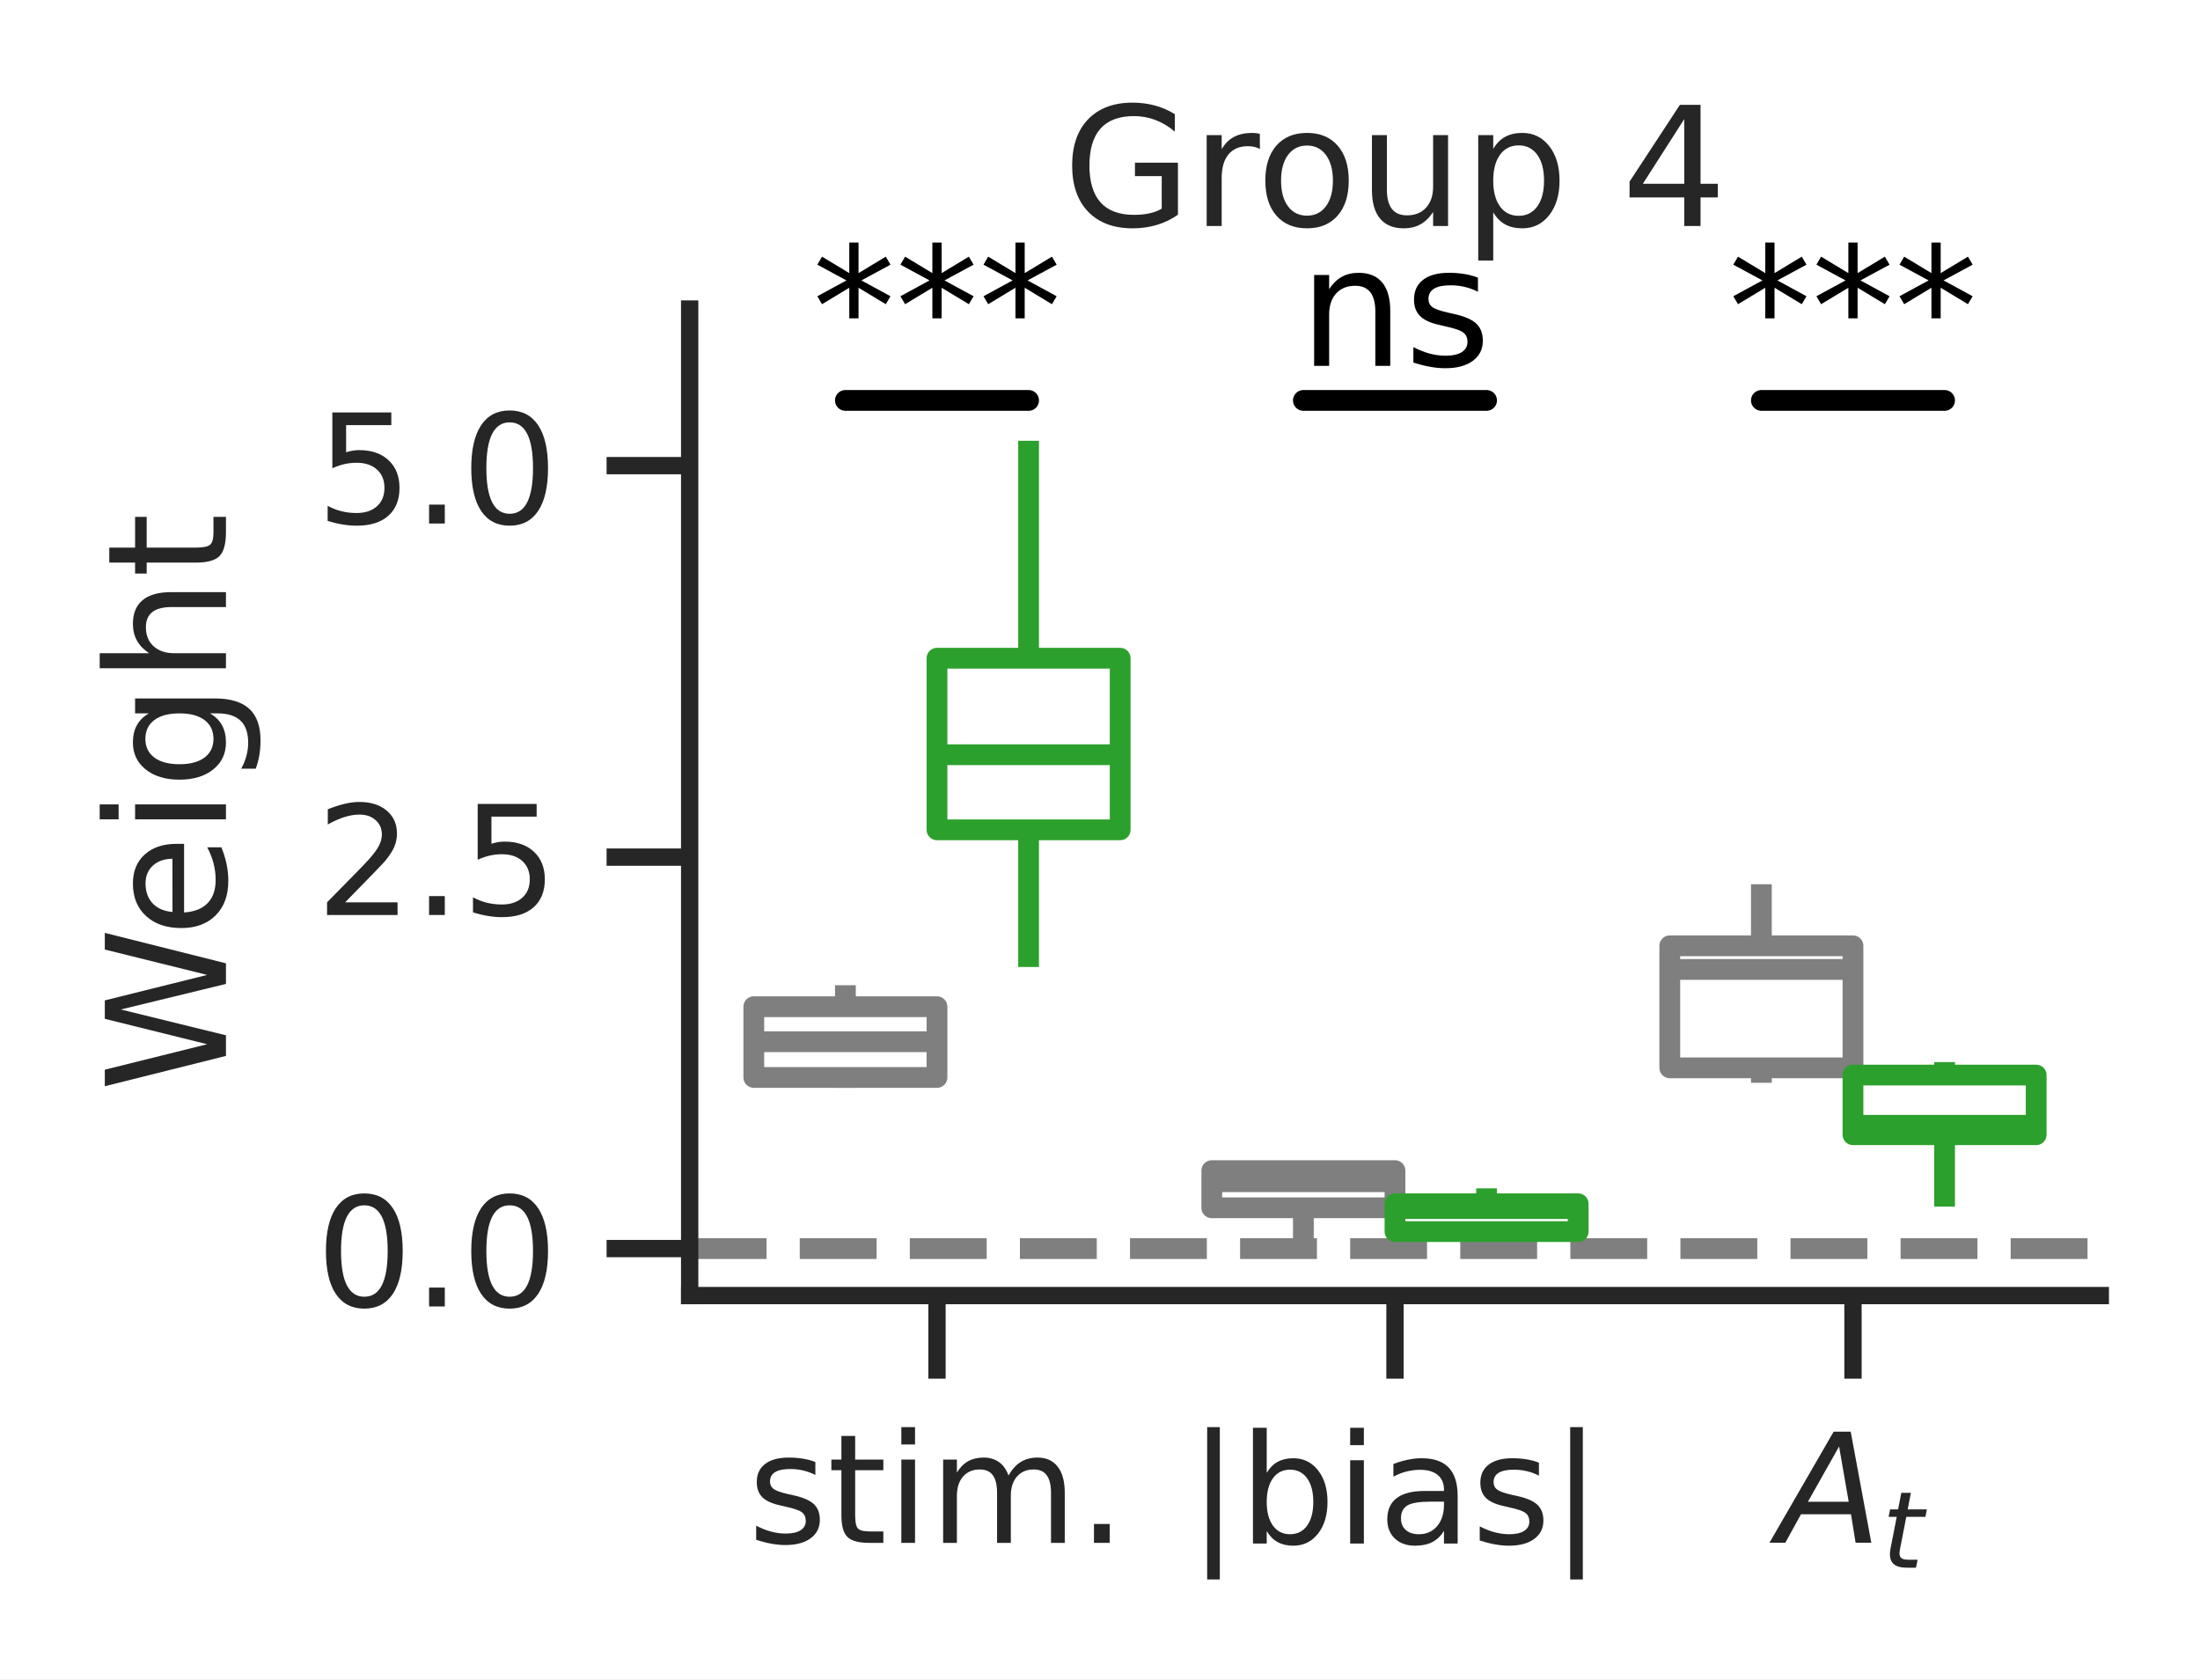
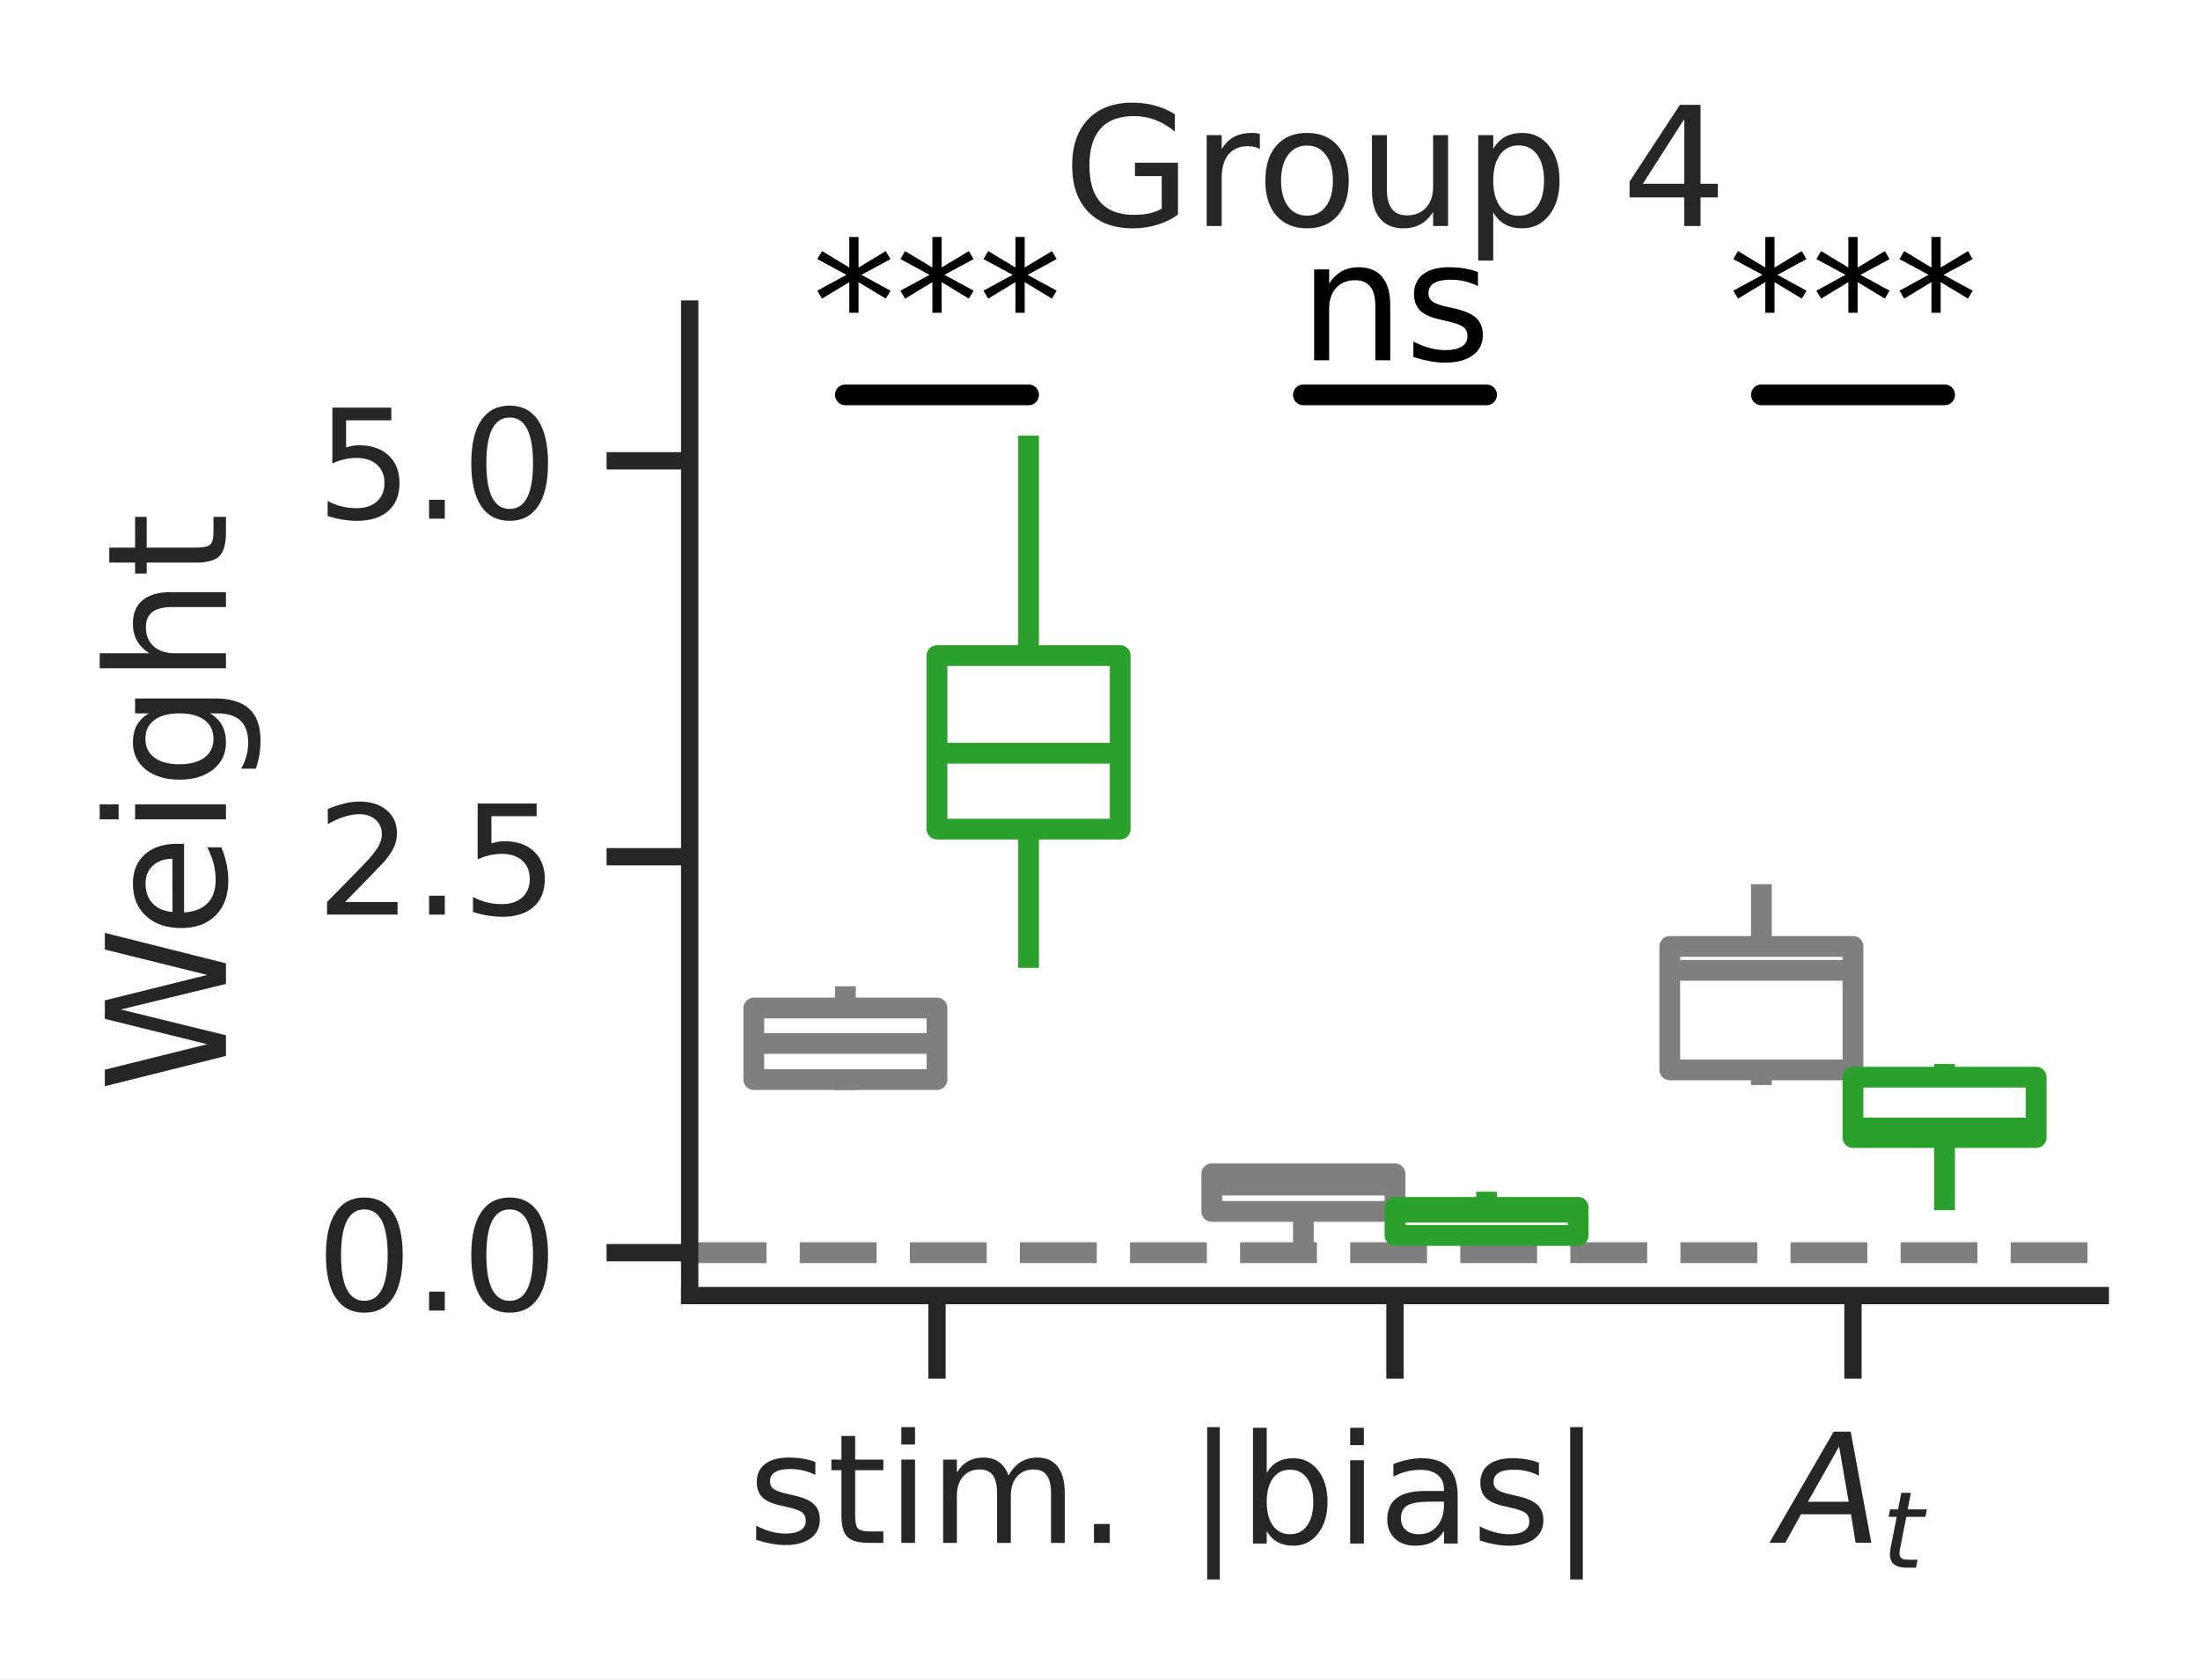
<svg xmlns="http://www.w3.org/2000/svg" xmlns:xlink="http://www.w3.org/1999/xlink" width="158.88pt" height="121.26pt" viewBox="0 0 158.88 121.26" version="1.1">
  <defs>
    <style type="text/css">*{stroke-linejoin: round; stroke-linecap: butt}</style>
  </defs>
  <g id="figure_1">
    <g id="patch_1">
      <path d="M 0 121.26  L 158.88 121.26  L 158.88 0  L 0 0  z " style="fill: #ffffff" />
    </g>
    <g id="axes_1">
      <g id="patch_2">
        <path d="M 49.807 93.56  L 151.68 93.56  L 151.68 22.318  L 49.807 22.318  z " style="fill: #ffffff" />
      </g>
      <g id="matplotlib.axis_1">
        <g id="xtick_1">
          <g id="line2d_1">
            <defs>
-               <path id="m612b3adfe4" d="M 0 0  L 0 6  " style="stroke: #262626; stroke-width: 1.25" />
+               <path id="mdbfd5cfaed" d="M 0 0  L 0 6  " style="stroke: #262626; stroke-width: 1.25" />
            </defs>
            <g>
-               <use xlink:href="#m612b3adfe4" x="67.668" y="93.56" style="fill: #262626; stroke: #262626; stroke-width: 1.25" />
+               <use xlink:href="#mdbfd5cfaed" x="67.668" y="93.56" style="fill: #262626; stroke: #262626; stroke-width: 1.25" />
            </g>
          </g>
          <g id="text_1">
            <g style="fill: #262626" transform="translate(54.01331 111.4178) scale(0.11 -0.11)">
              <defs>
                <path id="DejaVuSans-73" d="M 2834 3397  L 2834 2853  Q 2591 2978 2328 3040  Q 2066 3103 1784 3103  Q 1356 3103 1142 2972  Q 928 2841 928 2578  Q 928 2378 1081 2264  Q 1234 2150 1697 2047  L 1894 2003  Q 2506 1872 2764 1633  Q 3022 1394 3022 966  Q 3022 478 2636 193  Q 2250 -91 1575 -91  Q 1294 -91 989 -36  Q 684 19 347 128  L 347 722  Q 666 556 975 473  Q 1284 391 1588 391  Q 1994 391 2212 530  Q 2431 669 2431 922  Q 2431 1156 2273 1281  Q 2116 1406 1581 1522  L 1381 1569  Q 847 1681 609 1914  Q 372 2147 372 2553  Q 372 3047 722 3315  Q 1072 3584 1716 3584  Q 2034 3584 2315 3537  Q 2597 3491 2834 3397  z " transform="scale(0.015625)" />
                <path id="DejaVuSans-74" d="M 1172 4494  L 1172 3500  L 2356 3500  L 2356 3053  L 1172 3053  L 1172 1153  Q 1172 725 1289 603  Q 1406 481 1766 481  L 2356 481  L 2356 0  L 1766 0  Q 1100 0 847 248  Q 594 497 594 1153  L 594 3053  L 172 3053  L 172 3500  L 594 3500  L 594 4494  L 1172 4494  z " transform="scale(0.015625)" />
                <path id="DejaVuSans-69" d="M 603 3500  L 1178 3500  L 1178 0  L 603 0  L 603 3500  z M 603 4863  L 1178 4863  L 1178 4134  L 603 4134  L 603 4863  z " transform="scale(0.015625)" />
                <path id="DejaVuSans-6d" d="M 3328 2828  Q 3544 3216 3844 3400  Q 4144 3584 4550 3584  Q 5097 3584 5394 3201  Q 5691 2819 5691 2113  L 5691 0  L 5113 0  L 5113 2094  Q 5113 2597 4934 2840  Q 4756 3084 4391 3084  Q 3944 3084 3684 2787  Q 3425 2491 3425 1978  L 3425 0  L 2847 0  L 2847 2094  Q 2847 2600 2669 2842  Q 2491 3084 2119 3084  Q 1678 3084 1418 2786  Q 1159 2488 1159 1978  L 1159 0  L 581 0  L 581 3500  L 1159 3500  L 1159 2956  Q 1356 3278 1631 3431  Q 1906 3584 2284 3584  Q 2666 3584 2933 3390  Q 3200 3197 3328 2828  z " transform="scale(0.015625)" />
                <path id="DejaVuSans-2e" d="M 684 794  L 1344 794  L 1344 0  L 684 0  L 684 794  z " transform="scale(0.015625)" />
              </defs>
              <use xlink:href="#DejaVuSans-73" />
              <use xlink:href="#DejaVuSans-74" transform="translate(52.09961 0)" />
              <use xlink:href="#DejaVuSans-69" transform="translate(91.30859 0)" />
              <use xlink:href="#DejaVuSans-6d" transform="translate(119.0918 0)" />
              <use xlink:href="#DejaVuSans-2e" transform="translate(216.5039 0)" />
            </g>
          </g>
        </g>
        <g id="xtick_2">
          <g id="line2d_2">
            <g>
-               <use xlink:href="#m612b3adfe4" x="100.743" y="93.56" style="fill: #262626; stroke: #262626; stroke-width: 1.25" />
+               <use xlink:href="#mdbfd5cfaed" x="100.743" y="93.56" style="fill: #262626; stroke: #262626; stroke-width: 1.25" />
            </g>
          </g>
          <g id="text_2">
            <g style="fill: #262626" transform="translate(85.78249 111.4659) scale(0.11 -0.11)">
              <defs>
                <path id="DejaVuSans-7c" d="M 1344 4891  L 1344 -1509  L 813 -1509  L 813 4891  L 1344 4891  z " transform="scale(0.015625)" />
                <path id="DejaVuSans-62" d="M 3116 1747  Q 3116 2381 2855 2742  Q 2594 3103 2138 3103  Q 1681 3103 1420 2742  Q 1159 2381 1159 1747  Q 1159 1113 1420 752  Q 1681 391 2138 391  Q 2594 391 2855 752  Q 3116 1113 3116 1747  z M 1159 2969  Q 1341 3281 1617 3432  Q 1894 3584 2278 3584  Q 2916 3584 3314 3078  Q 3713 2572 3713 1747  Q 3713 922 3314 415  Q 2916 -91 2278 -91  Q 1894 -91 1617 61  Q 1341 213 1159 525  L 1159 0  L 581 0  L 581 4863  L 1159 4863  L 1159 2969  z " transform="scale(0.015625)" />
                <path id="DejaVuSans-61" d="M 2194 1759  Q 1497 1759 1228 1600  Q 959 1441 959 1056  Q 959 750 1161 570  Q 1363 391 1709 391  Q 2188 391 2477 730  Q 2766 1069 2766 1631  L 2766 1759  L 2194 1759  z M 3341 1997  L 3341 0  L 2766 0  L 2766 531  Q 2569 213 2275 61  Q 1981 -91 1556 -91  Q 1019 -91 701 211  Q 384 513 384 1019  Q 384 1609 779 1909  Q 1175 2209 1959 2209  L 2766 2209  L 2766 2266  Q 2766 2663 2505 2880  Q 2244 3097 1772 3097  Q 1472 3097 1187 3025  Q 903 2953 641 2809  L 641 3341  Q 956 3463 1253 3523  Q 1550 3584 1831 3584  Q 2591 3584 2966 3190  Q 3341 2797 3341 1997  z " transform="scale(0.015625)" />
              </defs>
              <use xlink:href="#DejaVuSans-7c" />
              <use xlink:href="#DejaVuSans-62" transform="translate(33.69141 0)" />
              <use xlink:href="#DejaVuSans-69" transform="translate(97.16797 0)" />
              <use xlink:href="#DejaVuSans-61" transform="translate(124.9512 0)" />
              <use xlink:href="#DejaVuSans-73" transform="translate(186.2305 0)" />
              <use xlink:href="#DejaVuSans-7c" transform="translate(238.3301 0)" />
            </g>
          </g>
        </g>
        <g id="xtick_3">
          <g id="line2d_3">
            <g>
-               <use xlink:href="#m612b3adfe4" x="133.819" y="93.56" style="fill: #262626; stroke: #262626; stroke-width: 1.25" />
+               <use xlink:href="#mdbfd5cfaed" x="133.819" y="93.56" style="fill: #262626; stroke: #262626; stroke-width: 1.25" />
            </g>
          </g>
          <g id="text_3">
            <g style="fill: #262626" transform="translate(128.3738 111.4178) scale(0.11 -0.11)">
              <defs>
                <path id="DejaVuSans-Oblique-41" d="M 2356 4666  L 3072 4666  L 3938 0  L 3278 0  L 3084 1197  L 984 1197  L 325 0  L -341 0  L 2356 4666  z M 2584 4044  L 1275 1722  L 2988 1722  L 2584 4044  z " transform="scale(0.015625)" />
                <path id="DejaVuSans-Oblique-74" d="M 2706 3500  L 2619 3053  L 1472 3053  L 1100 1153  Q 1081 1047 1072 975  Q 1063 903 1063 863  Q 1063 663 1183 572  Q 1303 481 1569 481  L 2150 481  L 2053 0  L 1503 0  Q 991 0 739 200  Q 488 400 488 806  Q 488 878 497 964  Q 506 1050 525 1153  L 897 3053  L 409 3053  L 500 3500  L 978 3500  L 1172 4494  L 1747 4494  L 1556 3500  L 2706 3500  z " transform="scale(0.015625)" />
              </defs>
              <use xlink:href="#DejaVuSans-Oblique-41" transform="translate(0 0.09375)" />
              <use xlink:href="#DejaVuSans-Oblique-74" transform="translate(68.4082 -16.3125) scale(0.7)" />
            </g>
          </g>
        </g>
      </g>
      <g id="matplotlib.axis_2">
        <g id="ytick_1">
          <g id="line2d_4">
            <defs>
-               <path id="m3fb1c32f25" d="M 0 0  L -6 0  " style="stroke: #262626; stroke-width: 1.25" />
+               <path id="mc09b1cd3a2" d="M 0 0  L -6 0  " style="stroke: #262626; stroke-width: 1.25" />
            </defs>
            <g>
-               <use xlink:href="#m3fb1c32f25" x="49.807" y="90.167" style="fill: #262626; stroke: #262626; stroke-width: 1.25" />
+               <use xlink:href="#mc09b1cd3a2" x="49.807" y="90.462" style="fill: #262626; stroke: #262626; stroke-width: 1.25" />
            </g>
          </g>
          <g id="text_4">
-             <g style="fill: #262626" transform="translate(22.81375 94.34621) scale(0.11 -0.11)">
+             <g style="fill: #262626" transform="translate(22.81375 94.64121) scale(0.11 -0.11)">
              <defs>
                <path id="DejaVuSans-30" d="M 2034 4250  Q 1547 4250 1301 3770  Q 1056 3291 1056 2328  Q 1056 1369 1301 889  Q 1547 409 2034 409  Q 2525 409 2770 889  Q 3016 1369 3016 2328  Q 3016 3291 2770 3770  Q 2525 4250 2034 4250  z M 2034 4750  Q 2819 4750 3233 4129  Q 3647 3509 3647 2328  Q 3647 1150 3233 529  Q 2819 -91 2034 -91  Q 1250 -91 836 529  Q 422 1150 422 2328  Q 422 3509 836 4129  Q 1250 4750 2034 4750  z " transform="scale(0.015625)" />
              </defs>
              <use xlink:href="#DejaVuSans-30" />
              <use xlink:href="#DejaVuSans-2e" transform="translate(63.62305 0)" />
              <use xlink:href="#DejaVuSans-30" transform="translate(95.41016 0)" />
            </g>
          </g>
        </g>
        <g id="ytick_2">
          <g id="line2d_5">
            <g>
-               <use xlink:href="#m3fb1c32f25" x="49.807" y="61.897" style="fill: #262626; stroke: #262626; stroke-width: 1.25" />
+               <use xlink:href="#mc09b1cd3a2" x="49.807" y="61.869" style="fill: #262626; stroke: #262626; stroke-width: 1.25" />
            </g>
          </g>
          <g id="text_5">
-             <g style="fill: #262626" transform="translate(22.81375 66.07582) scale(0.11 -0.11)">
+             <g style="fill: #262626" transform="translate(22.81375 66.04855) scale(0.11 -0.11)">
              <defs>
                <path id="DejaVuSans-32" d="M 1228 531  L 3431 531  L 3431 0  L 469 0  L 469 531  Q 828 903 1448 1529  Q 2069 2156 2228 2338  Q 2531 2678 2651 2914  Q 2772 3150 2772 3378  Q 2772 3750 2511 3984  Q 2250 4219 1831 4219  Q 1534 4219 1204 4116  Q 875 4013 500 3803  L 500 4441  Q 881 4594 1212 4672  Q 1544 4750 1819 4750  Q 2544 4750 2975 4387  Q 3406 4025 3406 3419  Q 3406 3131 3298 2873  Q 3191 2616 2906 2266  Q 2828 2175 2409 1742  Q 1991 1309 1228 531  z " transform="scale(0.015625)" />
                <path id="DejaVuSans-35" d="M 691 4666  L 3169 4666  L 3169 4134  L 1269 4134  L 1269 2991  Q 1406 3038 1543 3061  Q 1681 3084 1819 3084  Q 2600 3084 3056 2656  Q 3513 2228 3513 1497  Q 3513 744 3044 326  Q 2575 -91 1722 -91  Q 1428 -91 1123 -41  Q 819 9 494 109  L 494 744  Q 775 591 1075 516  Q 1375 441 1709 441  Q 2250 441 2565 725  Q 2881 1009 2881 1497  Q 2881 1984 2565 2268  Q 2250 2553 1709 2553  Q 1456 2553 1204 2497  Q 953 2441 691 2322  L 691 4666  z " transform="scale(0.015625)" />
              </defs>
              <use xlink:href="#DejaVuSans-32" />
              <use xlink:href="#DejaVuSans-2e" transform="translate(63.62305 0)" />
              <use xlink:href="#DejaVuSans-35" transform="translate(95.41016 0)" />
            </g>
          </g>
        </g>
        <g id="ytick_3">
          <g id="line2d_6">
            <g>
-               <use xlink:href="#m3fb1c32f25" x="49.807" y="33.626" style="fill: #262626; stroke: #262626; stroke-width: 1.25" />
+               <use xlink:href="#mc09b1cd3a2" x="49.807" y="33.277" style="fill: #262626; stroke: #262626; stroke-width: 1.25" />
            </g>
          </g>
          <g id="text_6">
-             <g style="fill: #262626" transform="translate(22.81375 37.80542) scale(0.11 -0.11)">
+             <g style="fill: #262626" transform="translate(22.81375 37.45589) scale(0.11 -0.11)">
              <use xlink:href="#DejaVuSans-35" />
              <use xlink:href="#DejaVuSans-2e" transform="translate(63.62305 0)" />
              <use xlink:href="#DejaVuSans-30" transform="translate(95.41016 0)" />
            </g>
          </g>
        </g>
        <g id="text_7">
          <g style="fill: #262626" transform="translate(16.31812 78.84132) rotate(-90) scale(0.12 -0.12)">
            <defs>
              <path id="DejaVuSans-57" d="M 213 4666  L 850 4666  L 1831 722  L 2809 4666  L 3519 4666  L 4500 722  L 5478 4666  L 6119 4666  L 4947 0  L 4153 0  L 3169 4050  L 2175 0  L 1381 0  L 213 4666  z " transform="scale(0.015625)" />
              <path id="DejaVuSans-65" d="M 3597 1894  L 3597 1613  L 953 1613  Q 991 1019 1311 708  Q 1631 397 2203 397  Q 2534 397 2845 478  Q 3156 559 3463 722  L 3463 178  Q 3153 47 2828 -22  Q 2503 -91 2169 -91  Q 1331 -91 842 396  Q 353 884 353 1716  Q 353 2575 817 3079  Q 1281 3584 2069 3584  Q 2775 3584 3186 3129  Q 3597 2675 3597 1894  z M 3022 2063  Q 3016 2534 2758 2815  Q 2500 3097 2075 3097  Q 1594 3097 1305 2825  Q 1016 2553 972 2059  L 3022 2063  z " transform="scale(0.015625)" />
              <path id="DejaVuSans-67" d="M 2906 1791  Q 2906 2416 2648 2759  Q 2391 3103 1925 3103  Q 1463 3103 1205 2759  Q 947 2416 947 1791  Q 947 1169 1205 825  Q 1463 481 1925 481  Q 2391 481 2648 825  Q 2906 1169 2906 1791  z M 3481 434  Q 3481 -459 3084 -895  Q 2688 -1331 1869 -1331  Q 1566 -1331 1297 -1286  Q 1028 -1241 775 -1147  L 775 -588  Q 1028 -725 1275 -790  Q 1522 -856 1778 -856  Q 2344 -856 2625 -561  Q 2906 -266 2906 331  L 2906 616  Q 2728 306 2450 153  Q 2172 0 1784 0  Q 1141 0 747 490  Q 353 981 353 1791  Q 353 2603 747 3093  Q 1141 3584 1784 3584  Q 2172 3584 2450 3431  Q 2728 3278 2906 2969  L 2906 3500  L 3481 3500  L 3481 434  z " transform="scale(0.015625)" />
              <path id="DejaVuSans-68" d="M 3513 2113  L 3513 0  L 2938 0  L 2938 2094  Q 2938 2591 2744 2837  Q 2550 3084 2163 3084  Q 1697 3084 1428 2787  Q 1159 2491 1159 1978  L 1159 0  L 581 0  L 581 4863  L 1159 4863  L 1159 2956  Q 1366 3272 1645 3428  Q 1925 3584 2291 3584  Q 2894 3584 3203 3211  Q 3513 2838 3513 2113  z " transform="scale(0.015625)" />
            </defs>
            <use xlink:href="#DejaVuSans-57" />
            <use xlink:href="#DejaVuSans-65" transform="translate(93.00195 0)" />
            <use xlink:href="#DejaVuSans-69" transform="translate(154.5254 0)" />
            <use xlink:href="#DejaVuSans-67" transform="translate(182.3086 0)" />
            <use xlink:href="#DejaVuSans-68" transform="translate(245.7852 0)" />
            <use xlink:href="#DejaVuSans-74" transform="translate(309.1641 0)" />
          </g>
        </g>
      </g>
      <g id="patch_3">
-         <path d="M 67.668 90.167  L 67.668 90.167  L 67.668 90.167  L 67.668 90.167  L 67.668 90.167  z " clip-path="url(#p079c6157cd)" style="fill: none; stroke: #7f7f7f; stroke-width: 1.5; stroke-linejoin: miter" />
+         <path d="M 67.668 90.462  L 67.668 90.462  L 67.668 90.462  L 67.668 90.462  L 67.668 90.462  z " clip-path="url(#pa048f27b5b)" style="fill: none; stroke: #7f7f7f; stroke-width: 1.5; stroke-linejoin: miter" />
      </g>
      <g id="patch_4">
-         <path d="M 67.668 90.167  L 67.668 90.167  L 67.668 90.167  L 67.668 90.167  L 67.668 90.167  z " clip-path="url(#p079c6157cd)" style="fill: none; stroke: #2ca02c; stroke-width: 1.5; stroke-linejoin: miter" />
+         <path d="M 67.668 90.462  L 67.668 90.462  L 67.668 90.462  L 67.668 90.462  L 67.668 90.462  z " clip-path="url(#pa048f27b5b)" style="fill: none; stroke: #2ca02c; stroke-width: 1.5; stroke-linejoin: miter" />
      </g>
      <g id="line2d_7">
-         <path d="M 49.807 90.167  L 151.68 90.167  " clip-path="url(#p079c6157cd)" style="fill: none; stroke-dasharray: 5.55,2.4; stroke-dashoffset: 0; stroke: #7f7f7f; stroke-width: 1.5" />
+         <path d="M 49.807 90.462  L 151.68 90.462  " clip-path="url(#pa048f27b5b)" style="fill: none; stroke-dasharray: 5.55,2.4; stroke-dashoffset: 0; stroke: #7f7f7f; stroke-width: 1.5" />
      </g>
      <g id="line2d_8">
-         <path d="M 54.438 77.807  L 67.668 77.807  L 67.668 72.698  L 54.438 72.698  L 54.438 77.807  " clip-path="url(#p079c6157cd)" style="fill: none; stroke: #7f7f7f; stroke-width: 1.5; stroke-linecap: round" />
+         <path d="M 54.438 77.961  L 67.668 77.961  L 67.668 72.794  L 54.438 72.794  L 54.438 77.961  " clip-path="url(#pa048f27b5b)" style="fill: none; stroke: #7f7f7f; stroke-width: 1.5; stroke-linecap: round" />
      </g>
      <g id="line2d_9">
-         <path d="M 61.053 77.807  L 61.053 78.553  " clip-path="url(#p079c6157cd)" style="fill: none; stroke: #7f7f7f; stroke-width: 1.5" />
+         <path d="M 61.053 77.961  L 61.053 78.716  " clip-path="url(#pa048f27b5b)" style="fill: none; stroke: #7f7f7f; stroke-width: 1.5" />
      </g>
      <g id="line2d_10">
-         <path d="M 61.053 72.698  L 61.053 71.149  " clip-path="url(#p079c6157cd)" style="fill: none; stroke: #7f7f7f; stroke-width: 1.5" />
+         <path d="M 61.053 72.794  L 61.053 71.227  " clip-path="url(#pa048f27b5b)" style="fill: none; stroke: #7f7f7f; stroke-width: 1.5" />
      </g>
      <g id="line2d_11">
-         <path d="M 87.513 87.22  L 100.743 87.22  L 100.743 84.535  L 87.513 84.535  L 87.513 87.22  " clip-path="url(#p079c6157cd)" style="fill: none; stroke: #7f7f7f; stroke-width: 1.5; stroke-linecap: round" />
+         <path d="M 87.513 87.481  L 100.743 87.481  L 100.743 84.765  L 87.513 84.765  L 87.513 87.481  " clip-path="url(#pa048f27b5b)" style="fill: none; stroke: #7f7f7f; stroke-width: 1.5; stroke-linecap: round" />
      </g>
      <g id="line2d_12">
-         <path d="M 94.128 87.22  L 94.128 90.15  " clip-path="url(#p079c6157cd)" style="fill: none; stroke: #7f7f7f; stroke-width: 1.5" />
+         <path d="M 94.128 87.481  L 94.128 90.445  " clip-path="url(#pa048f27b5b)" style="fill: none; stroke: #7f7f7f; stroke-width: 1.5" />
      </g>
      <g id="line2d_13">
-         <path d="M 94.128 84.535  L 94.128 84.3  " clip-path="url(#p079c6157cd)" style="fill: none; stroke: #7f7f7f; stroke-width: 1.5" />
+         <path d="M 94.128 84.765  L 94.128 84.528  " clip-path="url(#pa048f27b5b)" style="fill: none; stroke: #7f7f7f; stroke-width: 1.5" />
      </g>
      <g id="line2d_14">
-         <path d="M 120.589 77.115  L 133.819 77.115  L 133.819 68.301  L 120.589 68.301  L 120.589 77.115  " clip-path="url(#p079c6157cd)" style="fill: none; stroke: #7f7f7f; stroke-width: 1.5; stroke-linecap: round" />
+         <path d="M 120.589 77.261  L 133.819 77.261  L 133.819 68.347  L 120.589 68.347  L 120.589 77.261  " clip-path="url(#pa048f27b5b)" style="fill: none; stroke: #7f7f7f; stroke-width: 1.5; stroke-linecap: round" />
      </g>
      <g id="line2d_15">
-         <path d="M 127.204 77.115  L 127.204 78.196  " clip-path="url(#p079c6157cd)" style="fill: none; stroke: #7f7f7f; stroke-width: 1.5" />
+         <path d="M 127.204 77.261  L 127.204 78.355  " clip-path="url(#pa048f27b5b)" style="fill: none; stroke: #7f7f7f; stroke-width: 1.5" />
      </g>
      <g id="line2d_16">
-         <path d="M 127.204 68.301  L 127.204 63.858  " clip-path="url(#p079c6157cd)" style="fill: none; stroke: #7f7f7f; stroke-width: 1.5" />
+         <path d="M 127.204 68.347  L 127.204 63.853  " clip-path="url(#pa048f27b5b)" style="fill: none; stroke: #7f7f7f; stroke-width: 1.5" />
      </g>
      <g id="line2d_17">
-         <path d="M 67.668 59.925  L 80.898 59.925  L 80.898 47.534  L 67.668 47.534  L 67.668 59.925  " clip-path="url(#p079c6157cd)" style="fill: none; stroke: #2ca02c; stroke-width: 1.5; stroke-linecap: round" />
+         <path d="M 67.668 59.875  L 80.898 59.875  L 80.898 47.343  L 67.668 47.343  L 67.668 59.875  " clip-path="url(#pa048f27b5b)" style="fill: none; stroke: #2ca02c; stroke-width: 1.5; stroke-linecap: round" />
      </g>
      <g id="line2d_18">
-         <path d="M 74.283 59.925  L 74.283 69.833  " clip-path="url(#p079c6157cd)" style="fill: none; stroke: #2ca02c; stroke-width: 1.5" />
+         <path d="M 74.283 59.875  L 74.283 69.896  " clip-path="url(#pa048f27b5b)" style="fill: none; stroke: #2ca02c; stroke-width: 1.5" />
      </g>
      <g id="line2d_19">
-         <path d="M 74.283 47.534  L 74.283 31.833  " clip-path="url(#p079c6157cd)" style="fill: none; stroke: #2ca02c; stroke-width: 1.5" />
+         <path d="M 74.283 47.343  L 74.283 31.463  " clip-path="url(#pa048f27b5b)" style="fill: none; stroke: #2ca02c; stroke-width: 1.5" />
      </g>
      <g id="line2d_20">
-         <path d="M 100.743 88.938  L 113.974 88.938  L 113.974 86.93  L 100.743 86.93  L 100.743 88.938  " clip-path="url(#p079c6157cd)" style="fill: none; stroke: #2ca02c; stroke-width: 1.5; stroke-linecap: round" />
+         <path d="M 100.743 89.219  L 113.974 89.219  L 113.974 87.189  L 100.743 87.189  L 100.743 89.219  " clip-path="url(#pa048f27b5b)" style="fill: none; stroke: #2ca02c; stroke-width: 1.5; stroke-linecap: round" />
      </g>
      <g id="line2d_21">
-         <path d="M 107.358 88.938  L 107.358 89.475  " clip-path="url(#p079c6157cd)" style="fill: none; stroke: #2ca02c; stroke-width: 1.5" />
+         <path d="M 107.358 89.219  L 107.358 89.762  " clip-path="url(#pa048f27b5b)" style="fill: none; stroke: #2ca02c; stroke-width: 1.5" />
      </g>
      <g id="line2d_22">
-         <path d="M 107.358 86.93  L 107.358 85.816  " clip-path="url(#p079c6157cd)" style="fill: none; stroke: #2ca02c; stroke-width: 1.5" />
+         <path d="M 107.358 87.189  L 107.358 86.062  " clip-path="url(#pa048f27b5b)" style="fill: none; stroke: #2ca02c; stroke-width: 1.5" />
      </g>
      <g id="line2d_23">
-         <path d="M 133.819 81.944  L 147.049 81.944  L 147.049 77.636  L 133.819 77.636  L 133.819 81.944  " clip-path="url(#p079c6157cd)" style="fill: none; stroke: #2ca02c; stroke-width: 1.5; stroke-linecap: round" />
+         <path d="M 133.819 82.146  L 147.049 82.146  L 147.049 77.788  L 133.819 77.788  L 133.819 82.146  " clip-path="url(#pa048f27b5b)" style="fill: none; stroke: #2ca02c; stroke-width: 1.5; stroke-linecap: round" />
      </g>
      <g id="line2d_24">
-         <path d="M 140.434 81.944  L 140.434 87.132  " clip-path="url(#p079c6157cd)" style="fill: none; stroke: #2ca02c; stroke-width: 1.5" />
+         <path d="M 140.434 82.146  L 140.434 87.393  " clip-path="url(#pa048f27b5b)" style="fill: none; stroke: #2ca02c; stroke-width: 1.5" />
      </g>
      <g id="line2d_25">
-         <path d="M 140.434 77.636  L 140.434 76.699  " clip-path="url(#p079c6157cd)" style="fill: none; stroke: #2ca02c; stroke-width: 1.5" />
+         <path d="M 140.434 77.788  L 140.434 76.84  " clip-path="url(#pa048f27b5b)" style="fill: none; stroke: #2ca02c; stroke-width: 1.5" />
      </g>
      <g id="line2d_26">
-         <path d="M 61.053 28.916  L 74.283 28.916  " clip-path="url(#p079c6157cd)" style="fill: none; stroke: #000000; stroke-width: 1.5; stroke-linecap: round" />
+         <path d="M 61.053 28.513  L 74.283 28.513  " clip-path="url(#pa048f27b5b)" style="fill: none; stroke: #000000; stroke-width: 1.5; stroke-linecap: round" />
      </g>
      <g id="line2d_27">
-         <path d="M 94.128 28.916  L 107.358 28.916  " clip-path="url(#p079c6157cd)" style="fill: none; stroke: #000000; stroke-width: 1.5; stroke-linecap: round" />
+         <path d="M 94.128 28.513  L 107.358 28.513  " clip-path="url(#pa048f27b5b)" style="fill: none; stroke: #000000; stroke-width: 1.5; stroke-linecap: round" />
      </g>
      <g id="line2d_28">
-         <path d="M 127.204 28.916  L 140.434 28.916  " clip-path="url(#p079c6157cd)" style="fill: none; stroke: #000000; stroke-width: 1.5; stroke-linecap: round" />
+         <path d="M 127.204 28.513  L 140.434 28.513  " clip-path="url(#pa048f27b5b)" style="fill: none; stroke: #000000; stroke-width: 1.5; stroke-linecap: round" />
      </g>
      <g id="line2d_29">
-         <path d="M 54.438 75.228  L 67.668 75.228  " clip-path="url(#p079c6157cd)" style="fill: none; stroke: #7f7f7f; stroke-width: 1.5" />
+         <path d="M 54.438 75.353  L 67.668 75.353  " clip-path="url(#pa048f27b5b)" style="fill: none; stroke: #7f7f7f; stroke-width: 1.5" />
      </g>
      <g id="line2d_30">
-         <path d="M 87.513 85.339  L 100.743 85.339  " clip-path="url(#p079c6157cd)" style="fill: none; stroke: #7f7f7f; stroke-width: 1.5" />
+         <path d="M 87.513 85.579  L 100.743 85.579  " clip-path="url(#pa048f27b5b)" style="fill: none; stroke: #7f7f7f; stroke-width: 1.5" />
      </g>
      <g id="line2d_31">
-         <path d="M 120.589 70.008  L 133.819 70.008  " clip-path="url(#p079c6157cd)" style="fill: none; stroke: #7f7f7f; stroke-width: 1.5" />
+         <path d="M 120.589 70.073  L 133.819 70.073  " clip-path="url(#pa048f27b5b)" style="fill: none; stroke: #7f7f7f; stroke-width: 1.5" />
      </g>
      <g id="line2d_32">
-         <path d="M 67.668 54.502  L 80.898 54.502  " clip-path="url(#p079c6157cd)" style="fill: none; stroke: #2ca02c; stroke-width: 1.5" />
+         <path d="M 67.668 54.39  L 80.898 54.39  " clip-path="url(#pa048f27b5b)" style="fill: none; stroke: #2ca02c; stroke-width: 1.5" />
      </g>
      <g id="line2d_33">
-         <path d="M 100.743 87.277  L 113.974 87.277  " clip-path="url(#p079c6157cd)" style="fill: none; stroke: #2ca02c; stroke-width: 1.5" />
+         <path d="M 100.743 87.539  L 113.974 87.539  " clip-path="url(#pa048f27b5b)" style="fill: none; stroke: #2ca02c; stroke-width: 1.5" />
      </g>
      <g id="line2d_34">
-         <path d="M 133.819 81.264  L 147.049 81.264  " clip-path="url(#p079c6157cd)" style="fill: none; stroke: #2ca02c; stroke-width: 1.5" />
+         <path d="M 133.819 81.458  L 147.049 81.458  " clip-path="url(#pa048f27b5b)" style="fill: none; stroke: #2ca02c; stroke-width: 1.5" />
      </g>
      <g id="patch_5">
        <path d="M 49.807 93.56  L 49.807 22.318  " style="fill: none; stroke: #262626; stroke-width: 1.25; stroke-linejoin: miter; stroke-linecap: square" />
      </g>
      <g id="patch_6">
        <path d="M 49.807 93.56  L 151.68 93.56  " style="fill: none; stroke: #262626; stroke-width: 1.25; stroke-linejoin: miter; stroke-linecap: square" />
      </g>
      <g id="text_8">
-         <g transform="translate(58.66792 26.42063) scale(0.12 -0.12)">
+         <g transform="translate(58.66792 26.0174) scale(0.12 -0.12)">
          <defs>
            <path id="DejaVuSans-2a" d="M 3009 3897  L 1888 3291  L 3009 2681  L 2828 2375  L 1778 3009  L 1778 1831  L 1422 1831  L 1422 3009  L 372 2375  L 191 2681  L 1313 3291  L 191 3897  L 372 4206  L 1422 3572  L 1422 4750  L 1778 4750  L 1778 3572  L 2828 4206  L 3009 3897  z " transform="scale(0.015625)" />
          </defs>
          <use xlink:href="#DejaVuSans-2a" />
          <use xlink:href="#DejaVuSans-2a" transform="translate(50 0)" />
          <use xlink:href="#DejaVuSans-2a" transform="translate(100 0)" />
        </g>
      </g>
      <g id="text_9">
-         <g transform="translate(93.81523 26.42063) scale(0.12 -0.12)">
+         <g transform="translate(93.81523 26.0174) scale(0.12 -0.12)">
          <defs>
            <path id="DejaVuSans-6e" d="M 3513 2113  L 3513 0  L 2938 0  L 2938 2094  Q 2938 2591 2744 2837  Q 2550 3084 2163 3084  Q 1697 3084 1428 2787  Q 1159 2491 1159 1978  L 1159 0  L 581 0  L 581 3500  L 1159 3500  L 1159 2956  Q 1366 3272 1645 3428  Q 1925 3584 2291 3584  Q 2894 3584 3203 3211  Q 3513 2838 3513 2113  z " transform="scale(0.015625)" />
          </defs>
          <use xlink:href="#DejaVuSans-6e" />
          <use xlink:href="#DejaVuSans-73" transform="translate(63.37891 0)" />
        </g>
      </g>
      <g id="text_10">
-         <g transform="translate(124.8188 26.42063) scale(0.12 -0.12)">
+         <g transform="translate(124.8188 26.0174) scale(0.12 -0.12)">
          <use xlink:href="#DejaVuSans-2a" />
          <use xlink:href="#DejaVuSans-2a" transform="translate(50 0)" />
          <use xlink:href="#DejaVuSans-2a" transform="translate(100 0)" />
        </g>
      </g>
      <g id="text_11">
        <g style="fill: #262626" transform="translate(76.75554 16.31812) scale(0.12 -0.12)">
          <defs>
            <path id="DejaVuSans-47" d="M 3809 666  L 3809 1919  L 2778 1919  L 2778 2438  L 4434 2438  L 4434 434  Q 4069 175 3628 42  Q 3188 -91 2688 -91  Q 1594 -91 976 548  Q 359 1188 359 2328  Q 359 3472 976 4111  Q 1594 4750 2688 4750  Q 3144 4750 3555 4637  Q 3966 4525 4313 4306  L 4313 3634  Q 3963 3931 3569 4081  Q 3175 4231 2741 4231  Q 1884 4231 1454 3753  Q 1025 3275 1025 2328  Q 1025 1384 1454 906  Q 1884 428 2741 428  Q 3075 428 3337 486  Q 3600 544 3809 666  z " transform="scale(0.015625)" />
            <path id="DejaVuSans-72" d="M 2631 2963  Q 2534 3019 2420 3045  Q 2306 3072 2169 3072  Q 1681 3072 1420 2755  Q 1159 2438 1159 1844  L 1159 0  L 581 0  L 581 3500  L 1159 3500  L 1159 2956  Q 1341 3275 1631 3429  Q 1922 3584 2338 3584  Q 2397 3584 2469 3576  Q 2541 3569 2628 3553  L 2631 2963  z " transform="scale(0.015625)" />
            <path id="DejaVuSans-6f" d="M 1959 3097  Q 1497 3097 1228 2736  Q 959 2375 959 1747  Q 959 1119 1226 758  Q 1494 397 1959 397  Q 2419 397 2687 759  Q 2956 1122 2956 1747  Q 2956 2369 2687 2733  Q 2419 3097 1959 3097  z M 1959 3584  Q 2709 3584 3137 3096  Q 3566 2609 3566 1747  Q 3566 888 3137 398  Q 2709 -91 1959 -91  Q 1206 -91 779 398  Q 353 888 353 1747  Q 353 2609 779 3096  Q 1206 3584 1959 3584  z " transform="scale(0.015625)" />
            <path id="DejaVuSans-75" d="M 544 1381  L 544 3500  L 1119 3500  L 1119 1403  Q 1119 906 1312 657  Q 1506 409 1894 409  Q 2359 409 2629 706  Q 2900 1003 2900 1516  L 2900 3500  L 3475 3500  L 3475 0  L 2900 0  L 2900 538  Q 2691 219 2414 64  Q 2138 -91 1772 -91  Q 1169 -91 856 284  Q 544 659 544 1381  z M 1991 3584  L 1991 3584  z " transform="scale(0.015625)" />
            <path id="DejaVuSans-70" d="M 1159 525  L 1159 -1331  L 581 -1331  L 581 3500  L 1159 3500  L 1159 2969  Q 1341 3281 1617 3432  Q 1894 3584 2278 3584  Q 2916 3584 3314 3078  Q 3713 2572 3713 1747  Q 3713 922 3314 415  Q 2916 -91 2278 -91  Q 1894 -91 1617 61  Q 1341 213 1159 525  z M 3116 1747  Q 3116 2381 2855 2742  Q 2594 3103 2138 3103  Q 1681 3103 1420 2742  Q 1159 2381 1159 1747  Q 1159 1113 1420 752  Q 1681 391 2138 391  Q 2594 391 2855 752  Q 3116 1113 3116 1747  z " transform="scale(0.015625)" />
            <path id="DejaVuSans-20" transform="scale(0.015625)" />
            <path id="DejaVuSans-34" d="M 2419 4116  L 825 1625  L 2419 1625  L 2419 4116  z M 2253 4666  L 3047 4666  L 3047 1625  L 3713 1625  L 3713 1100  L 3047 1100  L 3047 0  L 2419 0  L 2419 1100  L 313 1100  L 313 1709  L 2253 4666  z " transform="scale(0.015625)" />
          </defs>
          <use xlink:href="#DejaVuSans-47" />
          <use xlink:href="#DejaVuSans-72" transform="translate(77.49023 0)" />
          <use xlink:href="#DejaVuSans-6f" transform="translate(116.3535 0)" />
          <use xlink:href="#DejaVuSans-75" transform="translate(177.5352 0)" />
          <use xlink:href="#DejaVuSans-70" transform="translate(240.9141 0)" />
          <use xlink:href="#DejaVuSans-20" transform="translate(304.3906 0)" />
          <use xlink:href="#DejaVuSans-34" transform="translate(336.1777 0)" />
        </g>
      </g>
    </g>
  </g>
  <defs>
-     <clipPath id="p079c6157cd">
+     <clipPath id="pa048f27b5b">
      <rect x="49.807" y="22.318" width="101.872" height="71.241" />
    </clipPath>
  </defs>
</svg>
